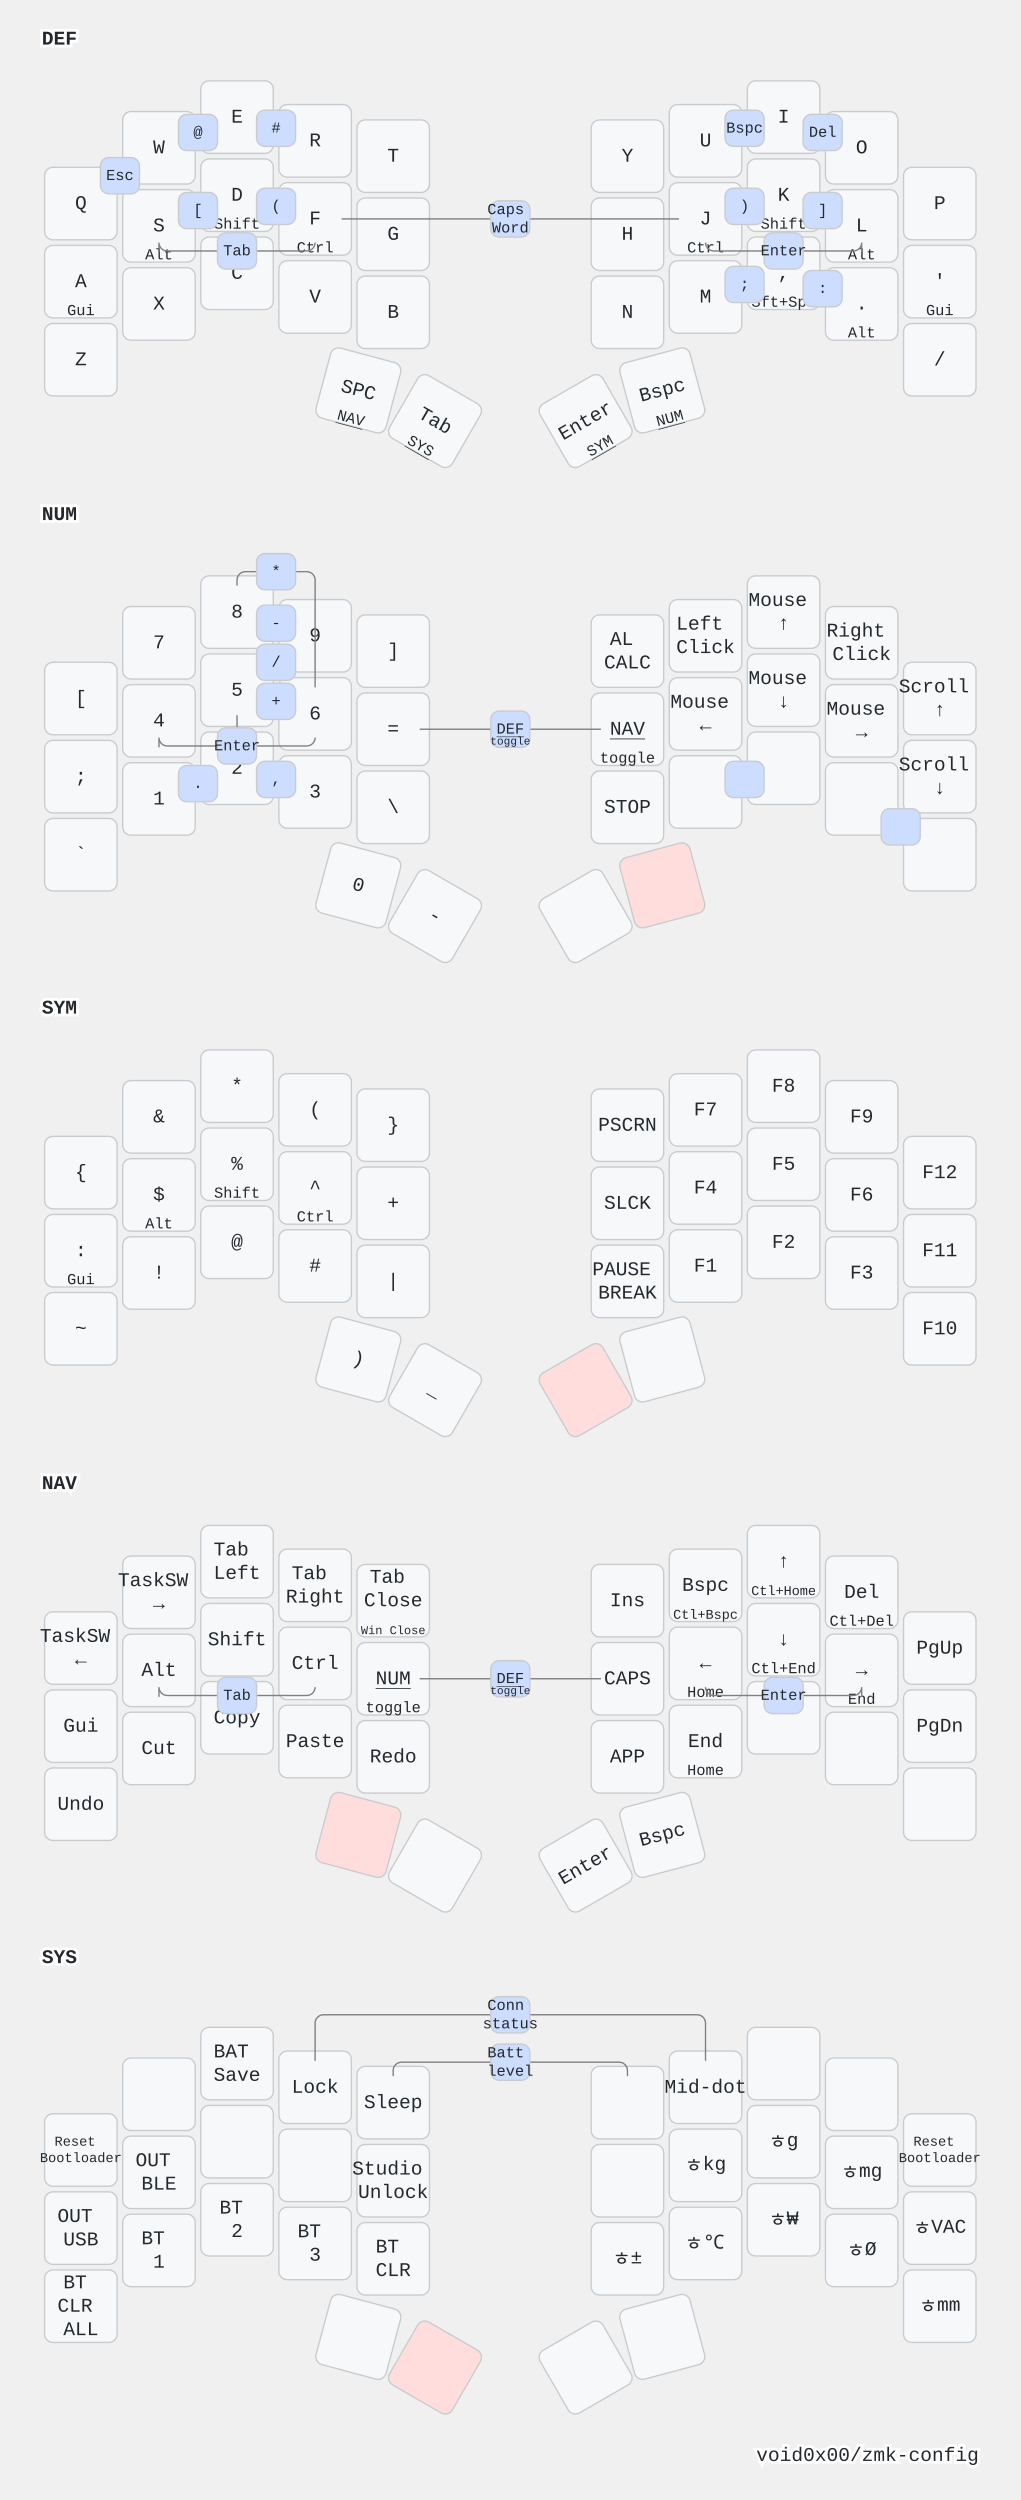
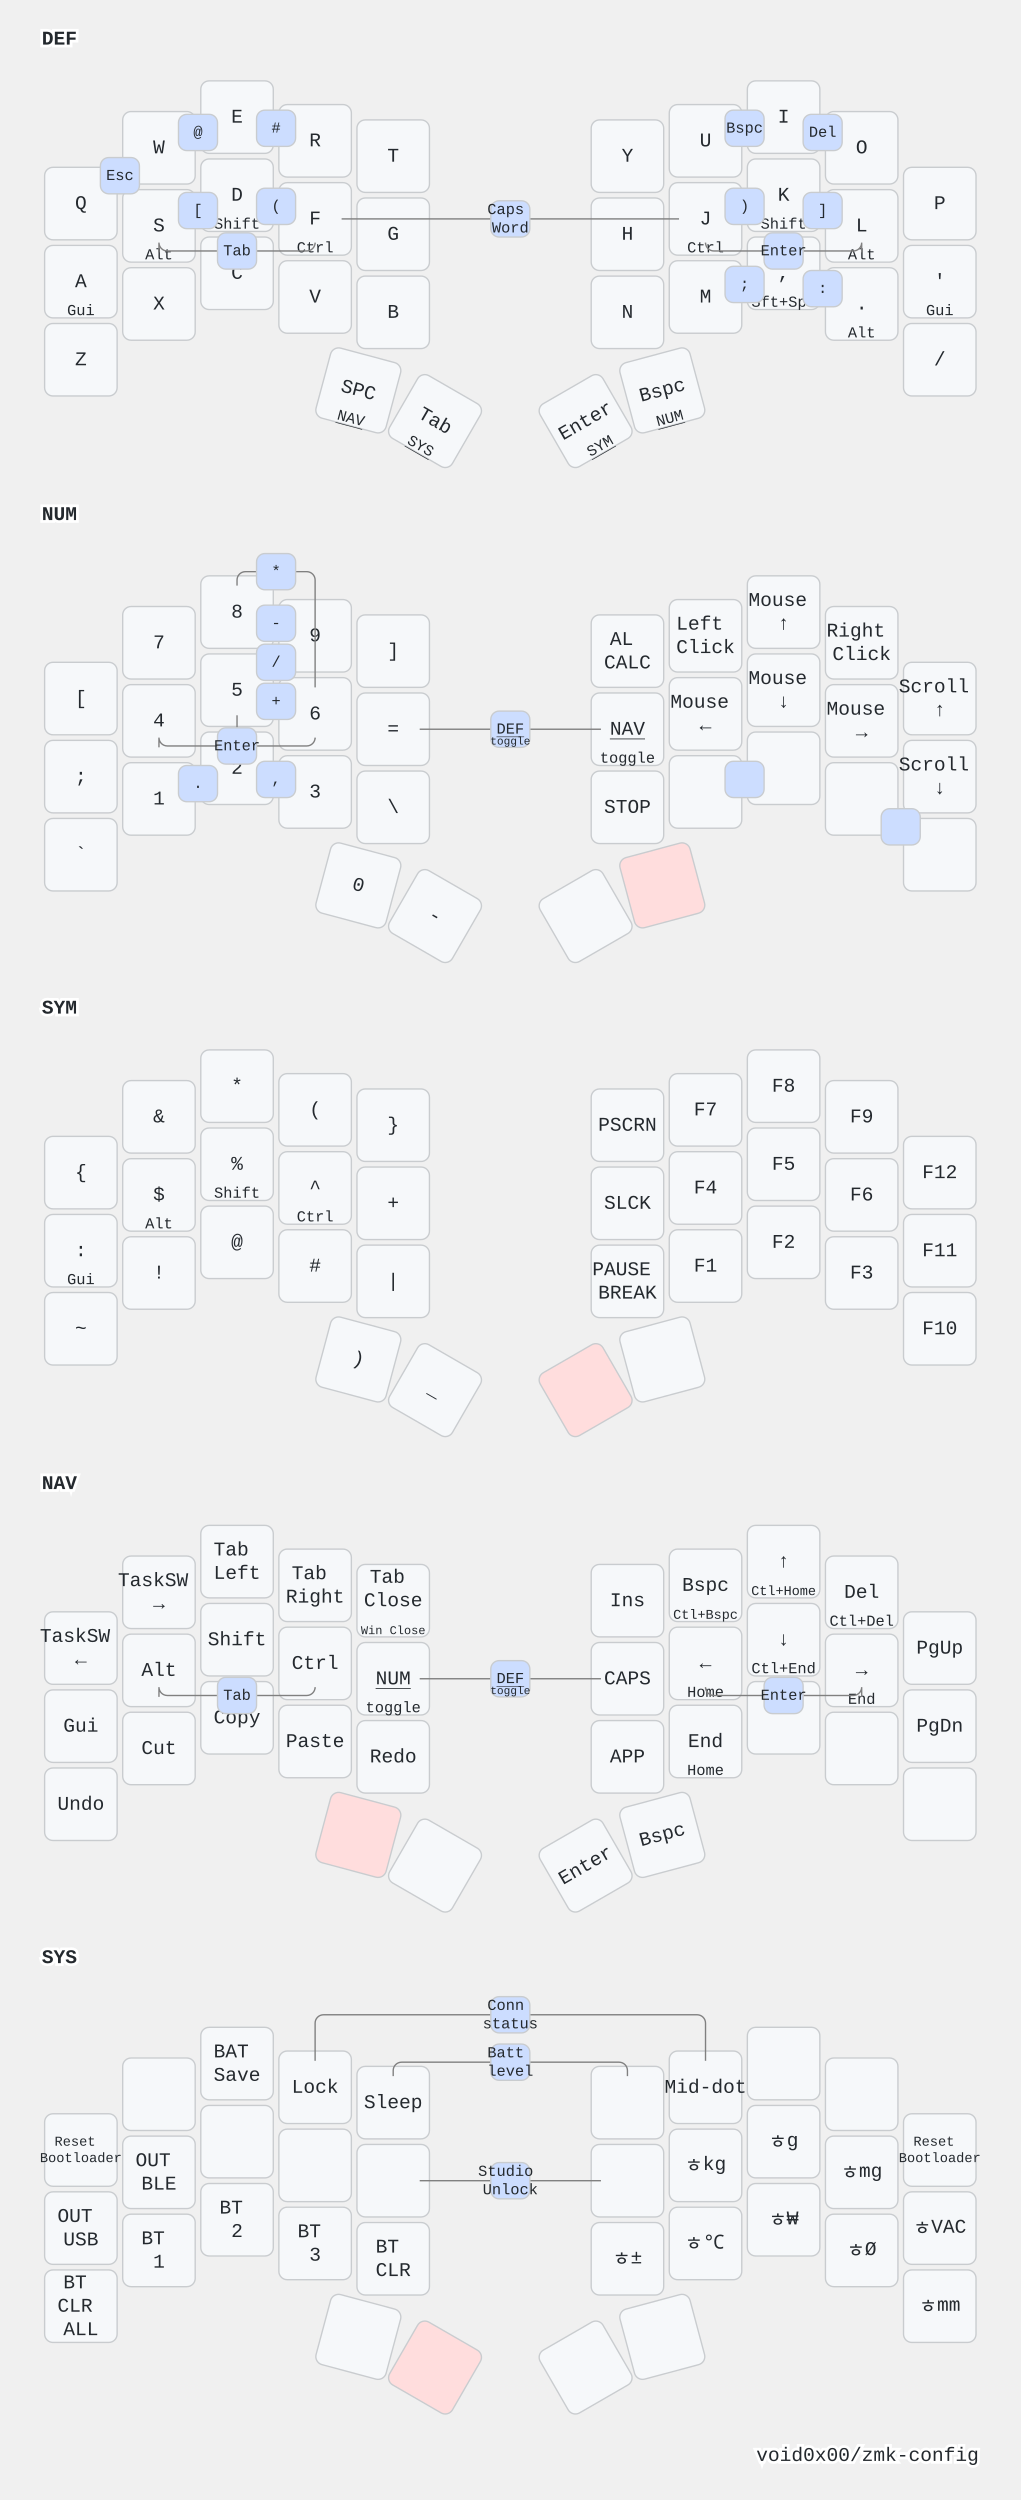
<svg xmlns="http://www.w3.org/2000/svg" xmlns:xlink="http://www.w3.org/1999/xlink" width="732" height="1793" viewBox="0 0 732 1793" class="keymap">
  <defs>/* start glyphs */
<svg id="mdi:play-pause">
      <svg id="mdi-play-pause" viewBox="0 0 24 24">
        <path d="M3,5V19L11,12M13,19H16V5H13M18,5V19H21V5" />
      </svg>
    </svg>
    <svg id="mdi:skip-backward">
      <svg id="mdi-skip-backward" viewBox="0 0 24 24">
        <path d="M20,5V19L13,12M6,5V19H4V5M13,5V19L6,12" />
      </svg>
    </svg>
    <svg id="mdi:skip-forward">
      <svg id="mdi-skip-forward" viewBox="0 0 24 24">
        <path d="M4,5V19L11,12M18,5V19H20V5M11,5V19L18,12" />
      </svg>
    </svg>
    <svg id="mdi:volume-high">
      <svg id="mdi-volume-high" viewBox="0 0 24 24">
        <path d="M14,3.23V5.29C16.89,6.15 19,8.83 19,12C19,15.17 16.89,17.84 14,18.7V20.77C18,19.86 21,16.28 21,12C21,7.72 18,4.14 14,3.23M16.5,12C16.5,10.23 15.5,8.71 14,7.97V16C15.5,15.29 16.5,13.76 16.5,12M3,9V15H7L12,20V4L7,9H3Z" />
      </svg>
    </svg>
    <svg id="mdi:volume-medium">
      <svg id="mdi-volume-medium" viewBox="0 0 24 24">
        <path d="M5,9V15H9L14,20V4L9,9M18.5,12C18.5,10.23 17.5,8.71 16,7.97V16C17.5,15.29 18.5,13.76 18.5,12Z" />
      </svg>
    </svg>
    <svg id="mdi:volume-off">
      <svg id="mdi-volume-off" viewBox="0 0 24 24">
        <path d="M12,4L9.91,6.09L12,8.18M4.27,3L3,4.27L7.73,9H3V15H7L12,20V13.27L16.25,17.53C15.58,18.04 14.83,18.46 14,18.7V20.77C15.38,20.45 16.63,19.82 17.68,18.96L19.73,21L21,19.73L12,10.73M19,12C19,12.94 18.8,13.82 18.46,14.64L19.97,16.15C20.62,14.91 21,13.5 21,12C21,7.72 18,4.14 14,3.23V5.29C16.89,6.15 19,8.83 19,12M16.5,12C16.5,10.23 15.5,8.71 14,7.97V10.18L16.45,12.63C16.5,12.43 16.5,12.21 16.5,12Z" />
      </svg>
    </svg>
  </defs>/* end glyphs */
<style>/* inherit to force styles through use tags */
svg path {
    fill: inherit;
}

/* font and background color specifications */
svg.keymap {
    font-family: SFMono-Regular,Consolas,Liberation Mono,Menlo,monospace;
    font-size: 14px;
    font-kerning: normal;
    text-rendering: optimizeLegibility;
    fill: #24292e;
}

/* default key styling */
rect.key {
    fill: #f6f8fa;
}

rect.key, rect.combo {
    stroke: #c9cccf;
    stroke-width: 1;
}

/* default key side styling, only used is draw_key_sides is set */
rect.side {
    filter: brightness(90%);
}

/* color accent for combo boxes */
rect.combo, rect.combo-separate {
    fill: #cdf;
}

/* color accent for held keys */
rect.held, rect.combo.held {
    fill: #fdd;
}

/* color accent for ghost (optional) keys */
rect.ghost, rect.combo.ghost {
    stroke-dasharray: 4, 4;
    stroke-width: 2;
}

text {
    text-anchor: middle;
    dominant-baseline: middle;
}

/* styling for layer labels */
text.label {
    font-weight: bold;
    text-anchor: start;
    stroke: white;
    stroke-width: 4;
    paint-order: stroke;
}

/* styling for optional footer */
text.footer {
    text-anchor: end;
    dominant-baseline: auto;
    stroke: white;
    stroke-width: 4;
    paint-order: stroke;
}

/* styling for combo tap, and key non-tap label text */
text.combo, text.hold, text.shifted, text.left, text.right {
    font-size: 11px;
}

text.hold {
    text-anchor: middle;
    dominant-baseline: auto;
}

text.shifted {
    text-anchor: middle;
    dominant-baseline: hanging;
}

text.left {
    text-anchor: start;
}

text.right {
    text-anchor: end;
}

text.layer-activator {
    text-decoration: underline;
}

/* styling for hold/shifted label text in combo box */
text.combo.hold, text.combo.shifted, text.combo.left, text.combo.right {
    font-size: 8px;
}

/* lighter symbol for transparent keys */
text.trans {
    fill: #7b7e81;
}

/* styling for combo dendrons */
path.combo {
    stroke-width: 1;
    stroke: gray;
    fill: none;
}

/* Start Tabler Icons Cleanup */
/* cannot use height/width with glyphs */
.icon-tabler &gt; path {
    fill: inherit;
    stroke: inherit;
    stroke-width: 2;
}
/* hide tabler's default box */
.icon-tabler &gt; path[stroke="none"][fill="none"] {
    visibility: hidden;
}
/* End Tabler Icons Cleanup */

@media (prefers-color-scheme: dark) {
svg.keymap { fill: #d1d6db; }
rect.key { fill: #3f4750; }
rect.key, rect.combo { stroke: #60666c; }
rect.combo, rect.combo-separate { fill: #1f3d7a; }
rect.held, rect.combo.held { fill: #854747; }
text.label, text.footer { stroke: black; }
text.trans { fill: #7e8184; }
path.combo { stroke: #7f7f7f; }

}</style>
  <g transform="translate(30, 0)" class="layer-DEF">
    <text x="0" y="28" class="label" id="DEF">DEF</text>
    <g transform="translate(0, 56)">
      <g transform="translate(28, 90)" class="key keypos-0">
        <rect rx="6" ry="6" x="-26" y="-26" width="52" height="52" class="key" />
        <text x="0" y="0" class="key tap">Q</text>
      </g>
      <g transform="translate(84, 50)" class="key keypos-1">
        <rect rx="6" ry="6" x="-26" y="-26" width="52" height="52" class="key" />
        <text x="0" y="0" class="key tap">W</text>
      </g>
      <g transform="translate(140, 28)" class="key keypos-2">
        <rect rx="6" ry="6" x="-26" y="-26" width="52" height="52" class="key" />
        <text x="0" y="0" class="key tap">E</text>
      </g>
      <g transform="translate(196, 45)" class="key keypos-3">
        <rect rx="6" ry="6" x="-26" y="-26" width="52" height="52" class="key" />
        <text x="0" y="0" class="key tap">R</text>
      </g>
      <g transform="translate(252, 56)" class="key keypos-4">
        <rect rx="6" ry="6" x="-26" y="-26" width="52" height="52" class="key" />
        <text x="0" y="0" class="key tap">T</text>
      </g>
      <g transform="translate(420, 56)" class="key keypos-5">
        <rect rx="6" ry="6" x="-26" y="-26" width="52" height="52" class="key" />
        <text x="0" y="0" class="key tap">Y</text>
      </g>
      <g transform="translate(476, 45)" class="key keypos-6">
        <rect rx="6" ry="6" x="-26" y="-26" width="52" height="52" class="key" />
        <text x="0" y="0" class="key tap">U</text>
      </g>
      <g transform="translate(532, 28)" class="key keypos-7">
        <rect rx="6" ry="6" x="-26" y="-26" width="52" height="52" class="key" />
        <text x="0" y="0" class="key tap">I</text>
      </g>
      <g transform="translate(588, 50)" class="key keypos-8">
        <rect rx="6" ry="6" x="-26" y="-26" width="52" height="52" class="key" />
        <text x="0" y="0" class="key tap">O</text>
      </g>
      <g transform="translate(644, 90)" class="key keypos-9">
        <rect rx="6" ry="6" x="-26" y="-26" width="52" height="52" class="key" />
        <text x="0" y="0" class="key tap">P</text>
      </g>
      <g transform="translate(28, 146)" class="key keypos-10">
        <rect rx="6" ry="6" x="-26" y="-26" width="52" height="52" class="key" />
        <text x="0" y="0" class="key tap">A</text>
        <text x="0" y="24" class="key hold">Gui</text>
      </g>
      <g transform="translate(84, 106)" class="key keypos-11">
        <rect rx="6" ry="6" x="-26" y="-26" width="52" height="52" class="key" />
        <text x="0" y="0" class="key tap">S</text>
        <text x="0" y="24" class="key hold">Alt</text>
      </g>
      <g transform="translate(140, 84)" class="key keypos-12">
        <rect rx="6" ry="6" x="-26" y="-26" width="52" height="52" class="key" />
        <text x="0" y="0" class="key tap">D</text>
        <text x="0" y="24" class="key hold">Shift</text>
      </g>
      <g transform="translate(196, 101)" class="key keypos-13">
        <rect rx="6" ry="6" x="-26" y="-26" width="52" height="52" class="key" />
        <text x="0" y="0" class="key tap">F</text>
        <text x="0" y="24" class="key hold">Ctrl</text>
      </g>
      <g transform="translate(252, 112)" class="key keypos-14">
        <rect rx="6" ry="6" x="-26" y="-26" width="52" height="52" class="key" />
        <text x="0" y="0" class="key tap">G</text>
      </g>
      <g transform="translate(420, 112)" class="key keypos-15">
        <rect rx="6" ry="6" x="-26" y="-26" width="52" height="52" class="key" />
        <text x="0" y="0" class="key tap">H</text>
      </g>
      <g transform="translate(476, 101)" class="key keypos-16">
        <rect rx="6" ry="6" x="-26" y="-26" width="52" height="52" class="key" />
        <text x="0" y="0" class="key tap">J</text>
        <text x="0" y="24" class="key hold">Ctrl</text>
      </g>
      <g transform="translate(532, 84)" class="key keypos-17">
        <rect rx="6" ry="6" x="-26" y="-26" width="52" height="52" class="key" />
        <text x="0" y="0" class="key tap">K</text>
        <text x="0" y="24" class="key hold">Shift</text>
      </g>
      <g transform="translate(588, 106)" class="key keypos-18">
        <rect rx="6" ry="6" x="-26" y="-26" width="52" height="52" class="key" />
        <text x="0" y="0" class="key tap">L</text>
        <text x="0" y="24" class="key hold">Alt</text>
      </g>
      <g transform="translate(644, 146)" class="key keypos-19">
        <rect rx="6" ry="6" x="-26" y="-26" width="52" height="52" class="key" />
        <text x="0" y="0" class="key tap">'</text>
        <text x="0" y="24" class="key hold">Gui</text>
      </g>
      <g transform="translate(28, 202)" class="key keypos-20">
        <rect rx="6" ry="6" x="-26" y="-26" width="52" height="52" class="key" />
        <text x="0" y="0" class="key tap">Z</text>
      </g>
      <g transform="translate(84, 162)" class="key keypos-21">
        <rect rx="6" ry="6" x="-26" y="-26" width="52" height="52" class="key" />
        <text x="0" y="0" class="key tap">X</text>
      </g>
      <g transform="translate(140, 140)" class="key keypos-22">
        <rect rx="6" ry="6" x="-26" y="-26" width="52" height="52" class="key" />
        <text x="0" y="0" class="key tap">C</text>
      </g>
      <g transform="translate(196, 157)" class="key keypos-23">
        <rect rx="6" ry="6" x="-26" y="-26" width="52" height="52" class="key" />
        <text x="0" y="0" class="key tap">V</text>
      </g>
      <g transform="translate(252, 168)" class="key keypos-24">
        <rect rx="6" ry="6" x="-26" y="-26" width="52" height="52" class="key" />
        <text x="0" y="0" class="key tap">B</text>
      </g>
      <g transform="translate(420, 168)" class="key keypos-25">
        <rect rx="6" ry="6" x="-26" y="-26" width="52" height="52" class="key" />
        <text x="0" y="0" class="key tap">N</text>
      </g>
      <g transform="translate(476, 157)" class="key keypos-26">
        <rect rx="6" ry="6" x="-26" y="-26" width="52" height="52" class="key" />
        <text x="0" y="0" class="key tap">M</text>
      </g>
      <g transform="translate(532, 140)" class="key keypos-27">
        <rect rx="6" ry="6" x="-26" y="-26" width="52" height="52" class="key" />
        <text x="0" y="0" class="key tap">,</text>
        <text x="0" y="24" class="key hold">Sft+Spc</text>
      </g>
      <g transform="translate(588, 162)" class="key keypos-28">
        <rect rx="6" ry="6" x="-26" y="-26" width="52" height="52" class="key" />
        <text x="0" y="0" class="key tap">.</text>
        <text x="0" y="24" class="key hold">Alt</text>
      </g>
      <g transform="translate(644, 202)" class="key keypos-29">
        <rect rx="6" ry="6" x="-26" y="-26" width="52" height="52" class="key" />
        <text x="0" y="0" class="key tap">/</text>
      </g>
      <g transform="translate(227, 224) rotate(15.0)" class="key keypos-30">
        <rect rx="6" ry="6" x="-26" y="-26" width="52" height="52" class="key" />
        <text x="0" y="0" class="key tap">SPC</text>
        <a href="#NAV">
          <text x="0" y="24" class="key hold layer-activator">NAV</text>
        </a>
      </g>
      <g transform="translate(282, 246) rotate(30.0)" class="key keypos-31">
        <rect rx="6" ry="6" x="-26" y="-26" width="52" height="52" class="key" />
        <text x="0" y="0" class="key tap">Tab</text>
        <a href="#SYS">
          <text x="0" y="24" class="key hold layer-activator">SYS</text>
        </a>
      </g>
      <g transform="translate(390, 246) rotate(-30.0)" class="key keypos-32">
        <rect rx="6" ry="6" x="-26" y="-26" width="52" height="52" class="key" />
        <text x="0" y="0" class="key tap">Enter</text>
        <a href="#SYM">
          <text x="0" y="24" class="key hold layer-activator">SYM</text>
        </a>
      </g>
      <g transform="translate(445, 224) rotate(-15.0)" class="key keypos-33">
        <rect rx="6" ry="6" x="-26" y="-26" width="52" height="52" class="key" />
        <text x="0" y="0" class="key tap">Bspc</text>
        <a href="#NUM">
          <text x="0" y="24" class="key hold layer-activator">NUM</text>
        </a>
      </g>
      <g class="combo combopos-0">
        <rect rx="6" ry="6" x="98" y="26" width="28" height="26" class="combo" />
        <text x="112" y="39" class="combo tap">@</text>
      </g>
      <g class="combo combopos-1">
        <rect rx="6" ry="6" x="154" y="23" width="28" height="26" class="combo" />
        <text x="168" y="36" class="combo tap">#</text>
      </g>
      <g class="combo combopos-2">
        <rect rx="6" ry="6" x="42" y="57" width="28" height="26" class="combo" />
        <text x="56" y="70" class="combo tap">Esc</text>
      </g>
      <g class="combo combopos-3">
        <rect rx="6" ry="6" x="546" y="26" width="28" height="26" class="combo" />
        <text x="560" y="39" class="combo tap">Del</text>
      </g>
      <g class="combo combopos-4">
        <rect rx="6" ry="6" x="490" y="23" width="28" height="26" class="combo" />
        <text x="504" y="36" class="combo tap">Bspc</text>
      </g>
      <g class="combo combopos-5">
        <rect rx="6" ry="6" x="154" y="79" width="28" height="26" class="combo" />
        <text x="168" y="92" class="combo tap">(</text>
      </g>
      <g class="combo combopos-6">
        <rect rx="6" ry="6" x="490" y="79" width="28" height="26" class="combo" />
        <text x="504" y="92" class="combo tap">)</text>
      </g>
      <g class="combo combopos-7">
        <rect rx="6" ry="6" x="98" y="82" width="28" height="26" class="combo" />
        <text x="112" y="95" class="combo tap">[</text>
      </g>
      <g class="combo combopos-8">
        <rect rx="6" ry="6" x="546" y="82" width="28" height="26" class="combo" />
        <text x="560" y="95" class="combo tap">]</text>
      </g>
      <g class="combo combopos-9">
        <path d="M140,124 h-50 a6.0,6.0 0 0 1 -6.0,-6.0 v7" class="combo" />
        <path d="M140,124 h50 a6.0,6.0 0 0 0 6.0,-6.0 v1" class="combo" />
        <rect rx="6" ry="6" x="126" y="111" width="28" height="26" class="combo" />
        <text x="140" y="124" class="combo tap">Tab</text>
      </g>
      <g class="combo combopos-10">
        <path d="M532,124 h50 a6.0,6.0 0 0 0 6.0,-6.0 v7" class="combo" />
        <path d="M532,124 h-50 a6.0,6.0 0 0 1 -6.0,-6.0 v1" class="combo" />
        <rect rx="6" ry="6" x="518" y="111" width="28" height="26" class="combo" />
        <text x="532" y="124" class="combo tap">Enter</text>
      </g>
      <g class="combo combopos-11">
        <rect rx="6" ry="6" x="490" y="135" width="28" height="26" class="combo" />
        <text x="504" y="148" class="combo tap">;</text>
      </g>
      <g class="combo combopos-12">
        <rect rx="6" ry="6" x="546" y="138" width="28" height="26" class="combo" />
        <text x="560" y="151" class="combo tap">:</text>
      </g>
      <g class="combo combopos-13">
        <path d="M336,101 l-121,0" class="combo" />
        <path d="M336,101 l121,0" class="combo" />
        <rect rx="6" ry="6" x="322" y="88" width="28" height="26" class="combo" />
        <text x="336" y="101" class="combo tap">
          <tspan x="336" dy="-0.6em">Caps</tspan>
          <tspan x="336" dy="1.2em">Word</tspan>
        </text>
      </g>
    </g>
  </g>
  <g transform="translate(30, 341)" class="layer-NUM">
    <text x="0" y="28" class="label" id="NUM">NUM</text>
    <g transform="translate(0, 70)">
      <g transform="translate(28, 90)" class="key keypos-0">
        <rect rx="6" ry="6" x="-26" y="-26" width="52" height="52" class="key" />
        <text x="0" y="0" class="key tap">[</text>
      </g>
      <g transform="translate(84, 50)" class="key keypos-1">
        <rect rx="6" ry="6" x="-26" y="-26" width="52" height="52" class="key" />
        <text x="0" y="0" class="key tap">7</text>
      </g>
      <g transform="translate(140, 28)" class="key keypos-2">
        <rect rx="6" ry="6" x="-26" y="-26" width="52" height="52" class="key" />
        <text x="0" y="0" class="key tap">8</text>
      </g>
      <g transform="translate(196, 45)" class="key keypos-3">
        <rect rx="6" ry="6" x="-26" y="-26" width="52" height="52" class="key" />
        <text x="0" y="0" class="key tap">9</text>
      </g>
      <g transform="translate(252, 56)" class="key keypos-4">
        <rect rx="6" ry="6" x="-26" y="-26" width="52" height="52" class="key" />
        <text x="0" y="0" class="key tap">]</text>
      </g>
      <g transform="translate(420, 56)" class="key keypos-5">
        <rect rx="6" ry="6" x="-26" y="-26" width="52" height="52" class="key" />
        <text x="0" y="0" class="key tap">
          <tspan x="0" dy="-0.6em">AL</tspan>
          <tspan x="0" dy="1.2em">CALC</tspan>
        </text>
      </g>
      <g transform="translate(476, 45)" class="key keypos-6">
        <rect rx="6" ry="6" x="-26" y="-26" width="52" height="52" class="key" />
        <text x="0" y="0" class="key tap">
          <tspan x="0" dy="-0.6em">Left</tspan>
          <tspan x="0" dy="1.2em">Click</tspan>
        </text>
      </g>
      <g transform="translate(532, 28)" class="key keypos-7">
        <rect rx="6" ry="6" x="-26" y="-26" width="52" height="52" class="key" />
        <text x="0" y="0" class="key tap">
          <tspan x="0" dy="-0.6em">Mouse</tspan>
          <tspan x="0" dy="1.2em">↑</tspan>
        </text>
      </g>
      <g transform="translate(588, 50)" class="key keypos-8">
        <rect rx="6" ry="6" x="-26" y="-26" width="52" height="52" class="key" />
        <text x="0" y="0" class="key tap">
          <tspan x="0" dy="-0.6em">Right</tspan>
          <tspan x="0" dy="1.2em">Click</tspan>
        </text>
      </g>
      <g transform="translate(644, 90)" class="key keypos-9">
        <rect rx="6" ry="6" x="-26" y="-26" width="52" height="52" class="key" />
        <text x="0" y="0" class="key tap">
          <tspan x="0" dy="-0.6em">Scroll</tspan>
          <tspan x="0" dy="1.2em">↑</tspan>
        </text>
      </g>
      <g transform="translate(28, 146)" class="key keypos-10">
        <rect rx="6" ry="6" x="-26" y="-26" width="52" height="52" class="key" />
        <text x="0" y="0" class="key tap">;</text>
      </g>
      <g transform="translate(84, 106)" class="key keypos-11">
        <rect rx="6" ry="6" x="-26" y="-26" width="52" height="52" class="key" />
        <text x="0" y="0" class="key tap">4</text>
      </g>
      <g transform="translate(140, 84)" class="key keypos-12">
        <rect rx="6" ry="6" x="-26" y="-26" width="52" height="52" class="key" />
        <text x="0" y="0" class="key tap">5</text>
      </g>
      <g transform="translate(196, 101)" class="key keypos-13">
        <rect rx="6" ry="6" x="-26" y="-26" width="52" height="52" class="key" />
        <text x="0" y="0" class="key tap">6</text>
      </g>
      <g transform="translate(252, 112)" class="key keypos-14">
        <rect rx="6" ry="6" x="-26" y="-26" width="52" height="52" class="key" />
        <text x="0" y="0" class="key tap">=</text>
      </g>
      <g transform="translate(420, 112)" class="key keypos-15">
        <rect rx="6" ry="6" x="-26" y="-26" width="52" height="52" class="key" />
        <a href="#NAV">
          <text x="0" y="0" class="key tap layer-activator">NAV</text>
        </a>
        <text x="0" y="24" class="key hold">toggle</text>
      </g>
      <g transform="translate(476, 101)" class="key keypos-16">
        <rect rx="6" ry="6" x="-26" y="-26" width="52" height="52" class="key" />
        <text x="0" y="0" class="key tap">
          <tspan x="0" dy="-0.6em">Mouse</tspan>
          <tspan x="0" dy="1.2em">←</tspan>
        </text>
      </g>
      <g transform="translate(532, 84)" class="key keypos-17">
        <rect rx="6" ry="6" x="-26" y="-26" width="52" height="52" class="key" />
        <text x="0" y="0" class="key tap">
          <tspan x="0" dy="-0.6em">Mouse</tspan>
          <tspan x="0" dy="1.2em">↓</tspan>
        </text>
      </g>
      <g transform="translate(588, 106)" class="key keypos-18">
        <rect rx="6" ry="6" x="-26" y="-26" width="52" height="52" class="key" />
        <text x="0" y="0" class="key tap">
          <tspan x="0" dy="-0.6em">Mouse</tspan>
          <tspan x="0" dy="1.2em">→</tspan>
        </text>
      </g>
      <g transform="translate(644, 146)" class="key keypos-19">
        <rect rx="6" ry="6" x="-26" y="-26" width="52" height="52" class="key" />
        <text x="0" y="0" class="key tap">
          <tspan x="0" dy="-0.6em">Scroll</tspan>
          <tspan x="0" dy="1.2em">↓</tspan>
        </text>
      </g>
      <g transform="translate(28, 202)" class="key keypos-20">
        <rect rx="6" ry="6" x="-26" y="-26" width="52" height="52" class="key" />
        <text x="0" y="0" class="key tap">`</text>
      </g>
      <g transform="translate(84, 162)" class="key keypos-21">
        <rect rx="6" ry="6" x="-26" y="-26" width="52" height="52" class="key" />
        <text x="0" y="0" class="key tap">1</text>
      </g>
      <g transform="translate(140, 140)" class="key keypos-22">
        <rect rx="6" ry="6" x="-26" y="-26" width="52" height="52" class="key" />
        <text x="0" y="0" class="key tap">2</text>
      </g>
      <g transform="translate(196, 157)" class="key keypos-23">
        <rect rx="6" ry="6" x="-26" y="-26" width="52" height="52" class="key" />
        <text x="0" y="0" class="key tap">3</text>
      </g>
      <g transform="translate(252, 168)" class="key keypos-24">
        <rect rx="6" ry="6" x="-26" y="-26" width="52" height="52" class="key" />
        <text x="0" y="0" class="key tap">\</text>
      </g>
      <g transform="translate(420, 168)" class="key keypos-25">
        <rect rx="6" ry="6" x="-26" y="-26" width="52" height="52" class="key" />
        <text x="0" y="0" class="key tap">STOP</text>
      </g>
      <g transform="translate(476, 157)" class="key keypos-26">
        <rect rx="6" ry="6" x="-26" y="-26" width="52" height="52" class="key" />
        <use href="#mdi:skip-backward" xlink:href="#mdi:skip-backward" x="-7" y="-7" height="14" width="14.0" class="key tap glyph mdi:skip-backward" />
      </g>
      <g transform="translate(532, 140)" class="key keypos-27">
        <rect rx="6" ry="6" x="-26" y="-26" width="52" height="52" class="key" />
        <use href="#mdi:skip-forward" xlink:href="#mdi:skip-forward" x="-7" y="-7" height="14" width="14.0" class="key tap glyph mdi:skip-forward" />
      </g>
      <g transform="translate(588, 162)" class="key keypos-28">
        <rect rx="6" ry="6" x="-26" y="-26" width="52" height="52" class="key" />
        <use href="#mdi:volume-medium" xlink:href="#mdi:volume-medium" x="-7" y="-7" height="14" width="14.0" class="key tap glyph mdi:volume-medium" />
      </g>
      <g transform="translate(644, 202)" class="key keypos-29">
        <rect rx="6" ry="6" x="-26" y="-26" width="52" height="52" class="key" />
        <use href="#mdi:volume-high" xlink:href="#mdi:volume-high" x="-7" y="-7" height="14" width="14.0" class="key tap glyph mdi:volume-high" />
      </g>
      <g transform="translate(227, 224) rotate(15.0)" class="key keypos-30">
        <rect rx="6" ry="6" x="-26" y="-26" width="52" height="52" class="key" />
        <text x="0" y="0" class="key tap">0</text>
      </g>
      <g transform="translate(282, 246) rotate(30.0)" class="key keypos-31">
        <rect rx="6" ry="6" x="-26" y="-26" width="52" height="52" class="key" />
        <text x="0" y="0" class="key tap">-</text>
      </g>
      <g transform="translate(390, 246) rotate(-30.0)" class="key trans keypos-32">
        <rect rx="6" ry="6" x="-26" y="-26" width="52" height="52" class="key trans" />
      </g>
      <g transform="translate(445, 224) rotate(-15.0)" class="key held keypos-33">
        <rect rx="6" ry="6" x="-26" y="-26" width="52" height="52" class="key held" />
      </g>
      <g class="combo combopos-0">
        <rect rx="6" ry="6" x="602" y="169" width="28" height="26" class="combo" />
        <use href="#mdi:volume-off" xlink:href="#mdi:volume-off" x="609" y="175" height="14" width="14.0" class="combo tap glyph mdi:volume-off" />
      </g>
      <g class="combo combopos-1">
        <rect rx="6" ry="6" x="490" y="135" width="28" height="26" class="combo" />
        <use href="#mdi:play-pause" xlink:href="#mdi:play-pause" x="497" y="141" height="14" width="14.0" class="combo tap glyph mdi:play-pause" />
      </g>
      <g class="combo combopos-2">
        <path d="M336,112 l-65,0" class="combo" />
        <path d="M336,112 l65,0" class="combo" />
        <rect rx="6" ry="6" x="322" y="99" width="28" height="26" class="combo" />
        <a href="#DEF">
          <text x="336" y="112" class="combo tap layer-activator">DEF</text>
        </a>
        <text x="336" y="123" class="combo hold">toggle</text>
      </g>
      <g class="combo combopos-3">
        <rect rx="6" ry="6" x="154" y="79" width="28" height="26" class="combo" />
        <text x="168" y="92" class="combo tap">+</text>
      </g>
      <g class="combo combopos-4">
        <rect rx="6" ry="6" x="154" y="23" width="28" height="26" class="combo" />
        <text x="168" y="36" class="combo tap">-</text>
      </g>
      <g class="combo combopos-5">
        <path d="M168,-1 h-22 a6.0,6.0 0 0 0 -6.0,6.0 v4" class="combo" />
        <path d="M168,-1 h22 a6.0,6.0 0 0 1 6.0,6.0 v77" class="combo" />
        <rect rx="6" ry="6" x="154" y="-14" width="28" height="26" class="combo" />
        <text x="168" y="-1" class="combo tap">*</text>
      </g>
      <g class="combo combopos-6">
        <rect rx="6" ry="6" x="154" y="51" width="28" height="26" class="combo" />
        <text x="168" y="64" class="combo tap">/</text>
      </g>
      <g class="combo combopos-7">
        <rect rx="6" ry="6" x="154" y="135" width="28" height="26" class="combo" />
        <text x="168" y="148" class="combo tap">,</text>
      </g>
      <g class="combo combopos-8">
        <rect rx="6" ry="6" x="98" y="138" width="28" height="26" class="combo" />
        <text x="112" y="151" class="combo tap">.</text>
      </g>
      <g class="combo combopos-9">
        <path d="M140,124 h-50 a6.0,6.0 0 0 1 -6.0,-6.0 v7" class="combo" />
        <path d="M140,124 l0,-22" class="combo" />
        <path d="M140,124 h50 a6.0,6.0 0 0 0 6.0,-6.0 v1" class="combo" />
        <rect rx="6" ry="6" x="126" y="111" width="28" height="26" class="combo" />
        <text x="140" y="124" class="combo tap">Enter</text>
      </g>
    </g>
  </g>
  <g transform="translate(30, 695)" class="layer-SYM">
    <text x="0" y="28" class="label" id="SYM">SYM</text>
    <g transform="translate(0, 56)">
      <g transform="translate(28, 90)" class="key keypos-0">
        <rect rx="6" ry="6" x="-26" y="-26" width="52" height="52" class="key" />
        <text x="0" y="0" class="key tap">{</text>
      </g>
      <g transform="translate(84, 50)" class="key keypos-1">
        <rect rx="6" ry="6" x="-26" y="-26" width="52" height="52" class="key" />
        <text x="0" y="0" class="key tap">&amp;</text>
      </g>
      <g transform="translate(140, 28)" class="key keypos-2">
        <rect rx="6" ry="6" x="-26" y="-26" width="52" height="52" class="key" />
        <text x="0" y="0" class="key tap">*</text>
      </g>
      <g transform="translate(196, 45)" class="key keypos-3">
        <rect rx="6" ry="6" x="-26" y="-26" width="52" height="52" class="key" />
        <text x="0" y="0" class="key tap">(</text>
      </g>
      <g transform="translate(252, 56)" class="key keypos-4">
        <rect rx="6" ry="6" x="-26" y="-26" width="52" height="52" class="key" />
        <text x="0" y="0" class="key tap">}</text>
      </g>
      <g transform="translate(420, 56)" class="key keypos-5">
        <rect rx="6" ry="6" x="-26" y="-26" width="52" height="52" class="key" />
        <text x="0" y="0" class="key tap">PSCRN</text>
      </g>
      <g transform="translate(476, 45)" class="key keypos-6">
        <rect rx="6" ry="6" x="-26" y="-26" width="52" height="52" class="key" />
        <text x="0" y="0" class="key tap">F7</text>
      </g>
      <g transform="translate(532, 28)" class="key keypos-7">
        <rect rx="6" ry="6" x="-26" y="-26" width="52" height="52" class="key" />
        <text x="0" y="0" class="key tap">F8</text>
      </g>
      <g transform="translate(588, 50)" class="key keypos-8">
        <rect rx="6" ry="6" x="-26" y="-26" width="52" height="52" class="key" />
        <text x="0" y="0" class="key tap">F9</text>
      </g>
      <g transform="translate(644, 90)" class="key keypos-9">
        <rect rx="6" ry="6" x="-26" y="-26" width="52" height="52" class="key" />
        <text x="0" y="0" class="key tap">F12</text>
      </g>
      <g transform="translate(28, 146)" class="key keypos-10">
        <rect rx="6" ry="6" x="-26" y="-26" width="52" height="52" class="key" />
        <text x="0" y="0" class="key tap">:</text>
        <text x="0" y="24" class="key hold">Gui</text>
      </g>
      <g transform="translate(84, 106)" class="key keypos-11">
        <rect rx="6" ry="6" x="-26" y="-26" width="52" height="52" class="key" />
        <text x="0" y="0" class="key tap">$</text>
        <text x="0" y="24" class="key hold">Alt</text>
      </g>
      <g transform="translate(140, 84)" class="key keypos-12">
        <rect rx="6" ry="6" x="-26" y="-26" width="52" height="52" class="key" />
        <text x="0" y="0" class="key tap">%</text>
        <text x="0" y="24" class="key hold">Shift</text>
      </g>
      <g transform="translate(196, 101)" class="key keypos-13">
        <rect rx="6" ry="6" x="-26" y="-26" width="52" height="52" class="key" />
        <text x="0" y="0" class="key tap">^</text>
        <text x="0" y="24" class="key hold">Ctrl</text>
      </g>
      <g transform="translate(252, 112)" class="key keypos-14">
        <rect rx="6" ry="6" x="-26" y="-26" width="52" height="52" class="key" />
        <text x="0" y="0" class="key tap">+</text>
      </g>
      <g transform="translate(420, 112)" class="key keypos-15">
        <rect rx="6" ry="6" x="-26" y="-26" width="52" height="52" class="key" />
        <text x="0" y="0" class="key tap">SLCK</text>
      </g>
      <g transform="translate(476, 101)" class="key keypos-16">
        <rect rx="6" ry="6" x="-26" y="-26" width="52" height="52" class="key" />
        <text x="0" y="0" class="key tap">F4</text>
      </g>
      <g transform="translate(532, 84)" class="key keypos-17">
        <rect rx="6" ry="6" x="-26" y="-26" width="52" height="52" class="key" />
        <text x="0" y="0" class="key tap">F5</text>
      </g>
      <g transform="translate(588, 106)" class="key keypos-18">
        <rect rx="6" ry="6" x="-26" y="-26" width="52" height="52" class="key" />
        <text x="0" y="0" class="key tap">F6</text>
      </g>
      <g transform="translate(644, 146)" class="key keypos-19">
        <rect rx="6" ry="6" x="-26" y="-26" width="52" height="52" class="key" />
        <text x="0" y="0" class="key tap">F11</text>
      </g>
      <g transform="translate(28, 202)" class="key keypos-20">
        <rect rx="6" ry="6" x="-26" y="-26" width="52" height="52" class="key" />
        <text x="0" y="0" class="key tap">~</text>
      </g>
      <g transform="translate(84, 162)" class="key keypos-21">
        <rect rx="6" ry="6" x="-26" y="-26" width="52" height="52" class="key" />
        <text x="0" y="0" class="key tap">!</text>
      </g>
      <g transform="translate(140, 140)" class="key keypos-22">
        <rect rx="6" ry="6" x="-26" y="-26" width="52" height="52" class="key" />
        <text x="0" y="0" class="key tap">@</text>
      </g>
      <g transform="translate(196, 157)" class="key keypos-23">
        <rect rx="6" ry="6" x="-26" y="-26" width="52" height="52" class="key" />
        <text x="0" y="0" class="key tap">#</text>
      </g>
      <g transform="translate(252, 168)" class="key keypos-24">
        <rect rx="6" ry="6" x="-26" y="-26" width="52" height="52" class="key" />
        <text x="0" y="0" class="key tap">|</text>
      </g>
      <g transform="translate(420, 168)" class="key keypos-25">
        <rect rx="6" ry="6" x="-26" y="-26" width="52" height="52" class="key" />
        <text x="0" y="0" class="key tap">
          <tspan x="0" dy="-0.6em">PAUSE</tspan>
          <tspan x="0" dy="1.2em">BREAK</tspan>
        </text>
      </g>
      <g transform="translate(476, 157)" class="key keypos-26">
        <rect rx="6" ry="6" x="-26" y="-26" width="52" height="52" class="key" />
        <text x="0" y="0" class="key tap">F1</text>
      </g>
      <g transform="translate(532, 140)" class="key keypos-27">
        <rect rx="6" ry="6" x="-26" y="-26" width="52" height="52" class="key" />
        <text x="0" y="0" class="key tap">F2</text>
      </g>
      <g transform="translate(588, 162)" class="key keypos-28">
        <rect rx="6" ry="6" x="-26" y="-26" width="52" height="52" class="key" />
        <text x="0" y="0" class="key tap">F3</text>
      </g>
      <g transform="translate(644, 202)" class="key keypos-29">
        <rect rx="6" ry="6" x="-26" y="-26" width="52" height="52" class="key" />
        <text x="0" y="0" class="key tap">F10</text>
      </g>
      <g transform="translate(227, 224) rotate(15.0)" class="key keypos-30">
        <rect rx="6" ry="6" x="-26" y="-26" width="52" height="52" class="key" />
        <text x="0" y="0" class="key tap">)</text>
      </g>
      <g transform="translate(282, 246) rotate(30.0)" class="key keypos-31">
        <rect rx="6" ry="6" x="-26" y="-26" width="52" height="52" class="key" />
        <text x="0" y="0" class="key tap">_</text>
      </g>
      <g transform="translate(390, 246) rotate(-30.0)" class="key held keypos-32">
        <rect rx="6" ry="6" x="-26" y="-26" width="52" height="52" class="key held" />
      </g>
      <g transform="translate(445, 224) rotate(-15.0)" class="key trans keypos-33">
        <rect rx="6" ry="6" x="-26" y="-26" width="52" height="52" class="key trans" />
      </g>
    </g>
  </g>
  <g transform="translate(30, 1036)" class="layer-NAV">
    <text x="0" y="28" class="label" id="NAV">NAV</text>
    <g transform="translate(0, 56)">
      <g transform="translate(28, 90)" class="key keypos-0">
        <rect rx="6" ry="6" x="-26" y="-26" width="52" height="52" class="key" />
        <text x="0" y="0" class="key tap">
          <tspan x="0" dy="-0.6em">TaskSW</tspan>
          <tspan x="0" dy="1.2em">←</tspan>
        </text>
      </g>
      <g transform="translate(84, 50)" class="key keypos-1">
        <rect rx="6" ry="6" x="-26" y="-26" width="52" height="52" class="key" />
        <text x="0" y="0" class="key tap">
          <tspan x="0" dy="-0.6em">TaskSW</tspan>
          <tspan x="0" dy="1.2em">→</tspan>
        </text>
      </g>
      <g transform="translate(140, 28)" class="key keypos-2">
        <rect rx="6" ry="6" x="-26" y="-26" width="52" height="52" class="key" />
        <text x="0" y="0" class="key tap">
          <tspan x="0" dy="-0.6em">Tab</tspan>
          <tspan x="0" dy="1.2em">Left</tspan>
        </text>
      </g>
      <g transform="translate(196, 45)" class="key keypos-3">
        <rect rx="6" ry="6" x="-26" y="-26" width="52" height="52" class="key" />
        <text x="0" y="0" class="key tap">
          <tspan x="0" dy="-0.6em">Tab</tspan>
          <tspan x="0" dy="1.2em">Right</tspan>
        </text>
      </g>
      <g transform="translate(252, 56)" class="key keypos-4">
        <rect rx="6" ry="6" x="-26" y="-26" width="52" height="52" class="key" />
        <text x="0" y="0" class="key tap">
          <tspan x="0" dy="-1.2em">Tab</tspan>
          <tspan x="0" dy="1.2em">Close</tspan>
        </text>
        <text x="0" y="24" class="key hold">
          <tspan style="font-size: 78%">Win Close</tspan>
        </text>
      </g>
      <g transform="translate(420, 56)" class="key keypos-5">
        <rect rx="6" ry="6" x="-26" y="-26" width="52" height="52" class="key" />
        <text x="0" y="0" class="key tap">Ins</text>
      </g>
      <g transform="translate(476, 45)" class="key keypos-6">
        <rect rx="6" ry="6" x="-26" y="-26" width="52" height="52" class="key" />
        <text x="0" y="0" class="key tap">Bspc</text>
        <text x="0" y="24" class="key hold">
          <tspan style="font-size: 88%">Ctl+Bspc</tspan>
        </text>
      </g>
      <g transform="translate(532, 28)" class="key keypos-7">
        <rect rx="6" ry="6" x="-26" y="-26" width="52" height="52" class="key" />
        <text x="0" y="0" class="key tap">↑</text>
        <text x="0" y="24" class="key hold">
          <tspan style="font-size: 88%">Ctl+Home</tspan>
        </text>
      </g>
      <g transform="translate(588, 50)" class="key keypos-8">
        <rect rx="6" ry="6" x="-26" y="-26" width="52" height="52" class="key" />
        <text x="0" y="0" class="key tap">Del</text>
        <text x="0" y="24" class="key hold">Ctl+Del</text>
      </g>
      <g transform="translate(644, 90)" class="key keypos-9">
        <rect rx="6" ry="6" x="-26" y="-26" width="52" height="52" class="key" />
        <text x="0" y="0" class="key tap">PgUp</text>
      </g>
      <g transform="translate(28, 146)" class="key keypos-10">
        <rect rx="6" ry="6" x="-26" y="-26" width="52" height="52" class="key" />
        <text x="0" y="0" class="key tap">Gui</text>
      </g>
      <g transform="translate(84, 106)" class="key keypos-11">
        <rect rx="6" ry="6" x="-26" y="-26" width="52" height="52" class="key" />
        <text x="0" y="0" class="key tap">Alt</text>
      </g>
      <g transform="translate(140, 84)" class="key keypos-12">
        <rect rx="6" ry="6" x="-26" y="-26" width="52" height="52" class="key" />
        <text x="0" y="0" class="key tap">Shift</text>
      </g>
      <g transform="translate(196, 101)" class="key keypos-13">
        <rect rx="6" ry="6" x="-26" y="-26" width="52" height="52" class="key" />
        <text x="0" y="0" class="key tap">Ctrl</text>
      </g>
      <g transform="translate(252, 112)" class="key keypos-14">
        <rect rx="6" ry="6" x="-26" y="-26" width="52" height="52" class="key" />
        <a href="#NUM">
          <text x="0" y="0" class="key tap layer-activator">NUM</text>
        </a>
        <text x="0" y="24" class="key hold">toggle</text>
      </g>
      <g transform="translate(420, 112)" class="key keypos-15">
        <rect rx="6" ry="6" x="-26" y="-26" width="52" height="52" class="key" />
        <text x="0" y="0" class="key tap">CAPS</text>
      </g>
      <g transform="translate(476, 101)" class="key keypos-16">
        <rect rx="6" ry="6" x="-26" y="-26" width="52" height="52" class="key" />
        <text x="0" y="0" class="key tap">←</text>
        <text x="0" y="24" class="key hold">Home</text>
      </g>
      <g transform="translate(532, 84)" class="key keypos-17">
        <rect rx="6" ry="6" x="-26" y="-26" width="52" height="52" class="key" />
        <text x="0" y="0" class="key tap">↓</text>
        <text x="0" y="24" class="key hold">Ctl+End</text>
      </g>
      <g transform="translate(588, 106)" class="key keypos-18">
        <rect rx="6" ry="6" x="-26" y="-26" width="52" height="52" class="key" />
        <text x="0" y="0" class="key tap">→</text>
        <text x="0" y="24" class="key hold">End</text>
      </g>
      <g transform="translate(644, 146)" class="key keypos-19">
        <rect rx="6" ry="6" x="-26" y="-26" width="52" height="52" class="key" />
        <text x="0" y="0" class="key tap">PgDn</text>
      </g>
      <g transform="translate(28, 202)" class="key keypos-20">
        <rect rx="6" ry="6" x="-26" y="-26" width="52" height="52" class="key" />
        <text x="0" y="0" class="key tap">Undo</text>
      </g>
      <g transform="translate(84, 162)" class="key keypos-21">
        <rect rx="6" ry="6" x="-26" y="-26" width="52" height="52" class="key" />
        <text x="0" y="0" class="key tap">Cut</text>
      </g>
      <g transform="translate(140, 140)" class="key keypos-22">
        <rect rx="6" ry="6" x="-26" y="-26" width="52" height="52" class="key" />
        <text x="0" y="0" class="key tap">Copy</text>
      </g>
      <g transform="translate(196, 157)" class="key keypos-23">
        <rect rx="6" ry="6" x="-26" y="-26" width="52" height="52" class="key" />
        <text x="0" y="0" class="key tap">Paste</text>
      </g>
      <g transform="translate(252, 168)" class="key keypos-24">
        <rect rx="6" ry="6" x="-26" y="-26" width="52" height="52" class="key" />
        <text x="0" y="0" class="key tap">Redo</text>
      </g>
      <g transform="translate(420, 168)" class="key keypos-25">
        <rect rx="6" ry="6" x="-26" y="-26" width="52" height="52" class="key" />
        <text x="0" y="0" class="key tap">APP</text>
      </g>
      <g transform="translate(476, 157)" class="key keypos-26">
        <rect rx="6" ry="6" x="-26" y="-26" width="52" height="52" class="key" />
        <text x="0" y="0" class="key tap">End</text>
        <text x="0" y="24" class="key hold">Home</text>
      </g>
      <g transform="translate(532, 140)" class="key keypos-27">
        <rect rx="6" ry="6" x="-26" y="-26" width="52" height="52" class="key" />
      </g>
      <g transform="translate(588, 162)" class="key keypos-28">
        <rect rx="6" ry="6" x="-26" y="-26" width="52" height="52" class="key" />
      </g>
      <g transform="translate(644, 202)" class="key keypos-29">
        <rect rx="6" ry="6" x="-26" y="-26" width="52" height="52" class="key" />
      </g>
      <g transform="translate(227, 224) rotate(15.0)" class="key held keypos-30">
        <rect rx="6" ry="6" x="-26" y="-26" width="52" height="52" class="key held" />
      </g>
      <g transform="translate(282, 246) rotate(30.0)" class="key trans keypos-31">
        <rect rx="6" ry="6" x="-26" y="-26" width="52" height="52" class="key trans" />
      </g>
      <g transform="translate(390, 246) rotate(-30.0)" class="key keypos-32">
        <rect rx="6" ry="6" x="-26" y="-26" width="52" height="52" class="key" />
        <text x="0" y="0" class="key tap">Enter</text>
      </g>
      <g transform="translate(445, 224) rotate(-15.0)" class="key keypos-33">
        <rect rx="6" ry="6" x="-26" y="-26" width="52" height="52" class="key" />
        <text x="0" y="0" class="key tap">Bspc</text>
      </g>
      <g class="combo combopos-0">
        <path d="M140,124 h-50 a6.0,6.0 0 0 1 -6.0,-6.0 v7" class="combo" />
        <path d="M140,124 h50 a6.0,6.0 0 0 0 6.0,-6.0 v1" class="combo" />
        <rect rx="6" ry="6" x="126" y="111" width="28" height="26" class="combo" />
        <text x="140" y="124" class="combo tap">Tab</text>
      </g>
      <g class="combo combopos-1">
        <path d="M532,124 h50 a6.0,6.0 0 0 0 6.0,-6.0 v7" class="combo" />
        <path d="M532,124 h-50 a6.0,6.0 0 0 1 -6.0,-6.0 v1" class="combo" />
        <rect rx="6" ry="6" x="518" y="111" width="28" height="26" class="combo" />
        <text x="532" y="124" class="combo tap">Enter</text>
      </g>
      <g class="combo combopos-2">
        <path d="M336,112 l-65,0" class="combo" />
        <path d="M336,112 l65,0" class="combo" />
        <rect rx="6" ry="6" x="322" y="99" width="28" height="26" class="combo" />
        <a href="#DEF">
          <text x="336" y="112" class="combo tap layer-activator">DEF</text>
        </a>
        <text x="336" y="123" class="combo hold">toggle</text>
      </g>
    </g>
  </g>
  <g transform="translate(30, 1376)" class="layer-SYS">
    <text x="0" y="28" class="label" id="SYS">SYS</text>
    <g transform="translate(0, 76)">
      <g transform="translate(28, 90)" class="key keypos-0">
        <rect rx="6" ry="6" x="-26" y="-26" width="52" height="52" class="key" />
        <text x="0" y="0" class="key tap">
          <tspan x="0" dy="-0.6em" style="font-size: 70%">Reset</tspan>
          <tspan x="0" dy="1.2em" style="font-size: 70%">Bootloader</tspan>
        </text>
      </g>
      <g transform="translate(84, 50)" class="key keypos-1">
        <rect rx="6" ry="6" x="-26" y="-26" width="52" height="52" class="key" />
      </g>
      <g transform="translate(140, 28)" class="key keypos-2">
        <rect rx="6" ry="6" x="-26" y="-26" width="52" height="52" class="key" />
        <text x="0" y="0" class="key tap">
          <tspan x="0" dy="-0.6em">BAT</tspan>
          <tspan x="0" dy="1.2em">Save</tspan>
        </text>
      </g>
      <g transform="translate(196, 45)" class="key keypos-3">
        <rect rx="6" ry="6" x="-26" y="-26" width="52" height="52" class="key" />
        <text x="0" y="0" class="key tap">Lock</text>
      </g>
      <g transform="translate(252, 56)" class="key keypos-4">
        <rect rx="6" ry="6" x="-26" y="-26" width="52" height="52" class="key" />
        <text x="0" y="0" class="key tap">Sleep</text>
      </g>
      <g transform="translate(420, 56)" class="key keypos-5">
        <rect rx="6" ry="6" x="-26" y="-26" width="52" height="52" class="key" />
      </g>
      <g transform="translate(476, 45)" class="key keypos-6">
        <rect rx="6" ry="6" x="-26" y="-26" width="52" height="52" class="key" />
        <text x="0" y="0" class="key tap">Mid-dot</text>
      </g>
      <g transform="translate(532, 28)" class="key keypos-7">
        <rect rx="6" ry="6" x="-26" y="-26" width="52" height="52" class="key" />
      </g>
      <g transform="translate(588, 50)" class="key keypos-8">
        <rect rx="6" ry="6" x="-26" y="-26" width="52" height="52" class="key" />
      </g>
      <g transform="translate(644, 90)" class="key keypos-9">
        <rect rx="6" ry="6" x="-26" y="-26" width="52" height="52" class="key" />
        <text x="0" y="0" class="key tap">
          <tspan x="0" dy="-0.6em" style="font-size: 70%">Reset</tspan>
          <tspan x="0" dy="1.2em" style="font-size: 70%">Bootloader</tspan>
        </text>
      </g>
      <g transform="translate(28, 146)" class="key keypos-10">
        <rect rx="6" ry="6" x="-26" y="-26" width="52" height="52" class="key" />
        <text x="0" y="0" class="key tap">
          <tspan x="0" dy="-0.6em">OUT</tspan>
          <tspan x="0" dy="1.2em">USB</tspan>
        </text>
      </g>
      <g transform="translate(84, 106)" class="key keypos-11">
        <rect rx="6" ry="6" x="-26" y="-26" width="52" height="52" class="key" />
        <text x="0" y="0" class="key tap">
          <tspan x="0" dy="-0.6em">OUT</tspan>
          <tspan x="0" dy="1.2em">BLE</tspan>
        </text>
      </g>
      <g transform="translate(140, 84)" class="key keypos-12">
        <rect rx="6" ry="6" x="-26" y="-26" width="52" height="52" class="key" />
      </g>
      <g transform="translate(196, 101)" class="key keypos-13">
        <rect rx="6" ry="6" x="-26" y="-26" width="52" height="52" class="key" />
      </g>
      <g transform="translate(252, 112)" class="key keypos-14">
        <rect rx="6" ry="6" x="-26" y="-26" width="52" height="52" class="key" />
-         <text x="0" y="0" class="key tap">
-           <tspan x="0" dy="-0.6em">Studio</tspan>
-           <tspan x="0" dy="1.2em">Unlock</tspan>
-         </text>
      </g>
      <g transform="translate(420, 112)" class="key keypos-15">
        <rect rx="6" ry="6" x="-26" y="-26" width="52" height="52" class="key" />
      </g>
      <g transform="translate(476, 101)" class="key keypos-16">
        <rect rx="6" ry="6" x="-26" y="-26" width="52" height="52" class="key" />
        <text x="0" y="0" class="key tap">ㅎkg</text>
      </g>
      <g transform="translate(532, 84)" class="key keypos-17">
        <rect rx="6" ry="6" x="-26" y="-26" width="52" height="52" class="key" />
        <text x="0" y="0" class="key tap">ㅎg</text>
      </g>
      <g transform="translate(588, 106)" class="key keypos-18">
        <rect rx="6" ry="6" x="-26" y="-26" width="52" height="52" class="key" />
        <text x="0" y="0" class="key tap">ㅎmg</text>
      </g>
      <g transform="translate(644, 146)" class="key keypos-19">
        <rect rx="6" ry="6" x="-26" y="-26" width="52" height="52" class="key" />
        <text x="0" y="0" class="key tap">ㅎVAC</text>
      </g>
      <g transform="translate(28, 202)" class="key keypos-20">
        <rect rx="6" ry="6" x="-26" y="-26" width="52" height="52" class="key" />
        <text x="0" y="0" class="key tap">
          <tspan x="0" dy="-1.2em">BT</tspan>
          <tspan x="0" dy="1.2em">CLR</tspan>
          <tspan x="0" dy="1.2em">ALL</tspan>
        </text>
      </g>
      <g transform="translate(84, 162)" class="key keypos-21">
        <rect rx="6" ry="6" x="-26" y="-26" width="52" height="52" class="key" />
        <text x="0" y="0" class="key tap">
          <tspan x="0" dy="-0.6em">BT</tspan>
          <tspan x="0" dy="1.2em">1</tspan>
        </text>
      </g>
      <g transform="translate(140, 140)" class="key keypos-22">
        <rect rx="6" ry="6" x="-26" y="-26" width="52" height="52" class="key" />
        <text x="0" y="0" class="key tap">
          <tspan x="0" dy="-0.6em">BT</tspan>
          <tspan x="0" dy="1.2em">2</tspan>
        </text>
      </g>
      <g transform="translate(196, 157)" class="key keypos-23">
        <rect rx="6" ry="6" x="-26" y="-26" width="52" height="52" class="key" />
        <text x="0" y="0" class="key tap">
          <tspan x="0" dy="-0.6em">BT</tspan>
          <tspan x="0" dy="1.2em">3</tspan>
        </text>
      </g>
      <g transform="translate(252, 168)" class="key keypos-24">
        <rect rx="6" ry="6" x="-26" y="-26" width="52" height="52" class="key" />
        <text x="0" y="0" class="key tap">
          <tspan x="0" dy="-0.6em">BT</tspan>
          <tspan x="0" dy="1.2em">CLR</tspan>
        </text>
      </g>
      <g transform="translate(420, 168)" class="key keypos-25">
        <rect rx="6" ry="6" x="-26" y="-26" width="52" height="52" class="key" />
        <text x="0" y="0" class="key tap">ㅎ±</text>
      </g>
      <g transform="translate(476, 157)" class="key keypos-26">
        <rect rx="6" ry="6" x="-26" y="-26" width="52" height="52" class="key" />
        <text x="0" y="0" class="key tap">ㅎ℃</text>
      </g>
      <g transform="translate(532, 140)" class="key keypos-27">
        <rect rx="6" ry="6" x="-26" y="-26" width="52" height="52" class="key" />
        <text x="0" y="0" class="key tap">ㅎ₩</text>
      </g>
      <g transform="translate(588, 162)" class="key keypos-28">
        <rect rx="6" ry="6" x="-26" y="-26" width="52" height="52" class="key" />
        <text x="0" y="0" class="key tap">ㅎØ</text>
      </g>
      <g transform="translate(644, 202)" class="key keypos-29">
        <rect rx="6" ry="6" x="-26" y="-26" width="52" height="52" class="key" />
        <text x="0" y="0" class="key tap">ㅎmm</text>
      </g>
      <g transform="translate(227, 224) rotate(15.0)" class="key trans keypos-30">
        <rect rx="6" ry="6" x="-26" y="-26" width="52" height="52" class="key trans" />
      </g>
      <g transform="translate(282, 246) rotate(30.0)" class="key held keypos-31">
        <rect rx="6" ry="6" x="-26" y="-26" width="52" height="52" class="key held" />
      </g>
      <g transform="translate(390, 246) rotate(-30.0)" class="key trans keypos-32">
        <rect rx="6" ry="6" x="-26" y="-26" width="52" height="52" class="key trans" />
      </g>
      <g transform="translate(445, 224) rotate(-15.0)" class="key trans keypos-33">
        <rect rx="6" ry="6" x="-26" y="-26" width="52" height="52" class="key trans" />
      </g>
      <g class="combo combopos-0">
        <path d="M336,27 h-78 a6.0,6.0 0 0 0 -6.0,6.0 v4" class="combo" />
        <path d="M336,27 h78 a6.0,6.0 0 0 1 6.0,6.0 v4" class="combo" />
        <rect rx="6" ry="6" x="322" y="14" width="28" height="26" class="combo" />
        <text x="336" y="27" class="combo tap">
          <tspan x="336" dy="-0.6em">Batt</tspan>
          <tspan x="336" dy="1.2em">level</tspan>
        </text>
      </g>
      <g class="combo combopos-1">
        <path d="M336,-7 h-134 a6.0,6.0 0 0 0 -6.0,6.0 v27" class="combo" />
        <path d="M336,-7 h134 a6.0,6.0 0 0 1 6.0,6.0 v27" class="combo" />
        <rect rx="6" ry="6" x="322" y="-20" width="28" height="26" class="combo" />
        <text x="336" y="-7" class="combo tap">
          <tspan x="336" dy="-0.6em">Conn</tspan>
          <tspan x="336" dy="1.2em">status</tspan>
        </text>
      </g>
+       <g class="combo combopos-2">
+         <path d="M336,112 l-65,0" class="combo" />
+         <path d="M336,112 l65,0" class="combo" />
+         <rect rx="6" ry="6" x="322" y="99" width="28" height="26" class="combo" />
+         <text x="336" y="112" class="combo tap">
+           <tspan x="336" dy="-0.6em">Studio</tspan>
+           <tspan x="336" dy="1.2em">Unlock</tspan>
+         </text>
+       </g>
    </g>
  </g>
  <text x="702.0" y="1765.0" class="footer">void0x00/zmk-config</text>
</svg>
